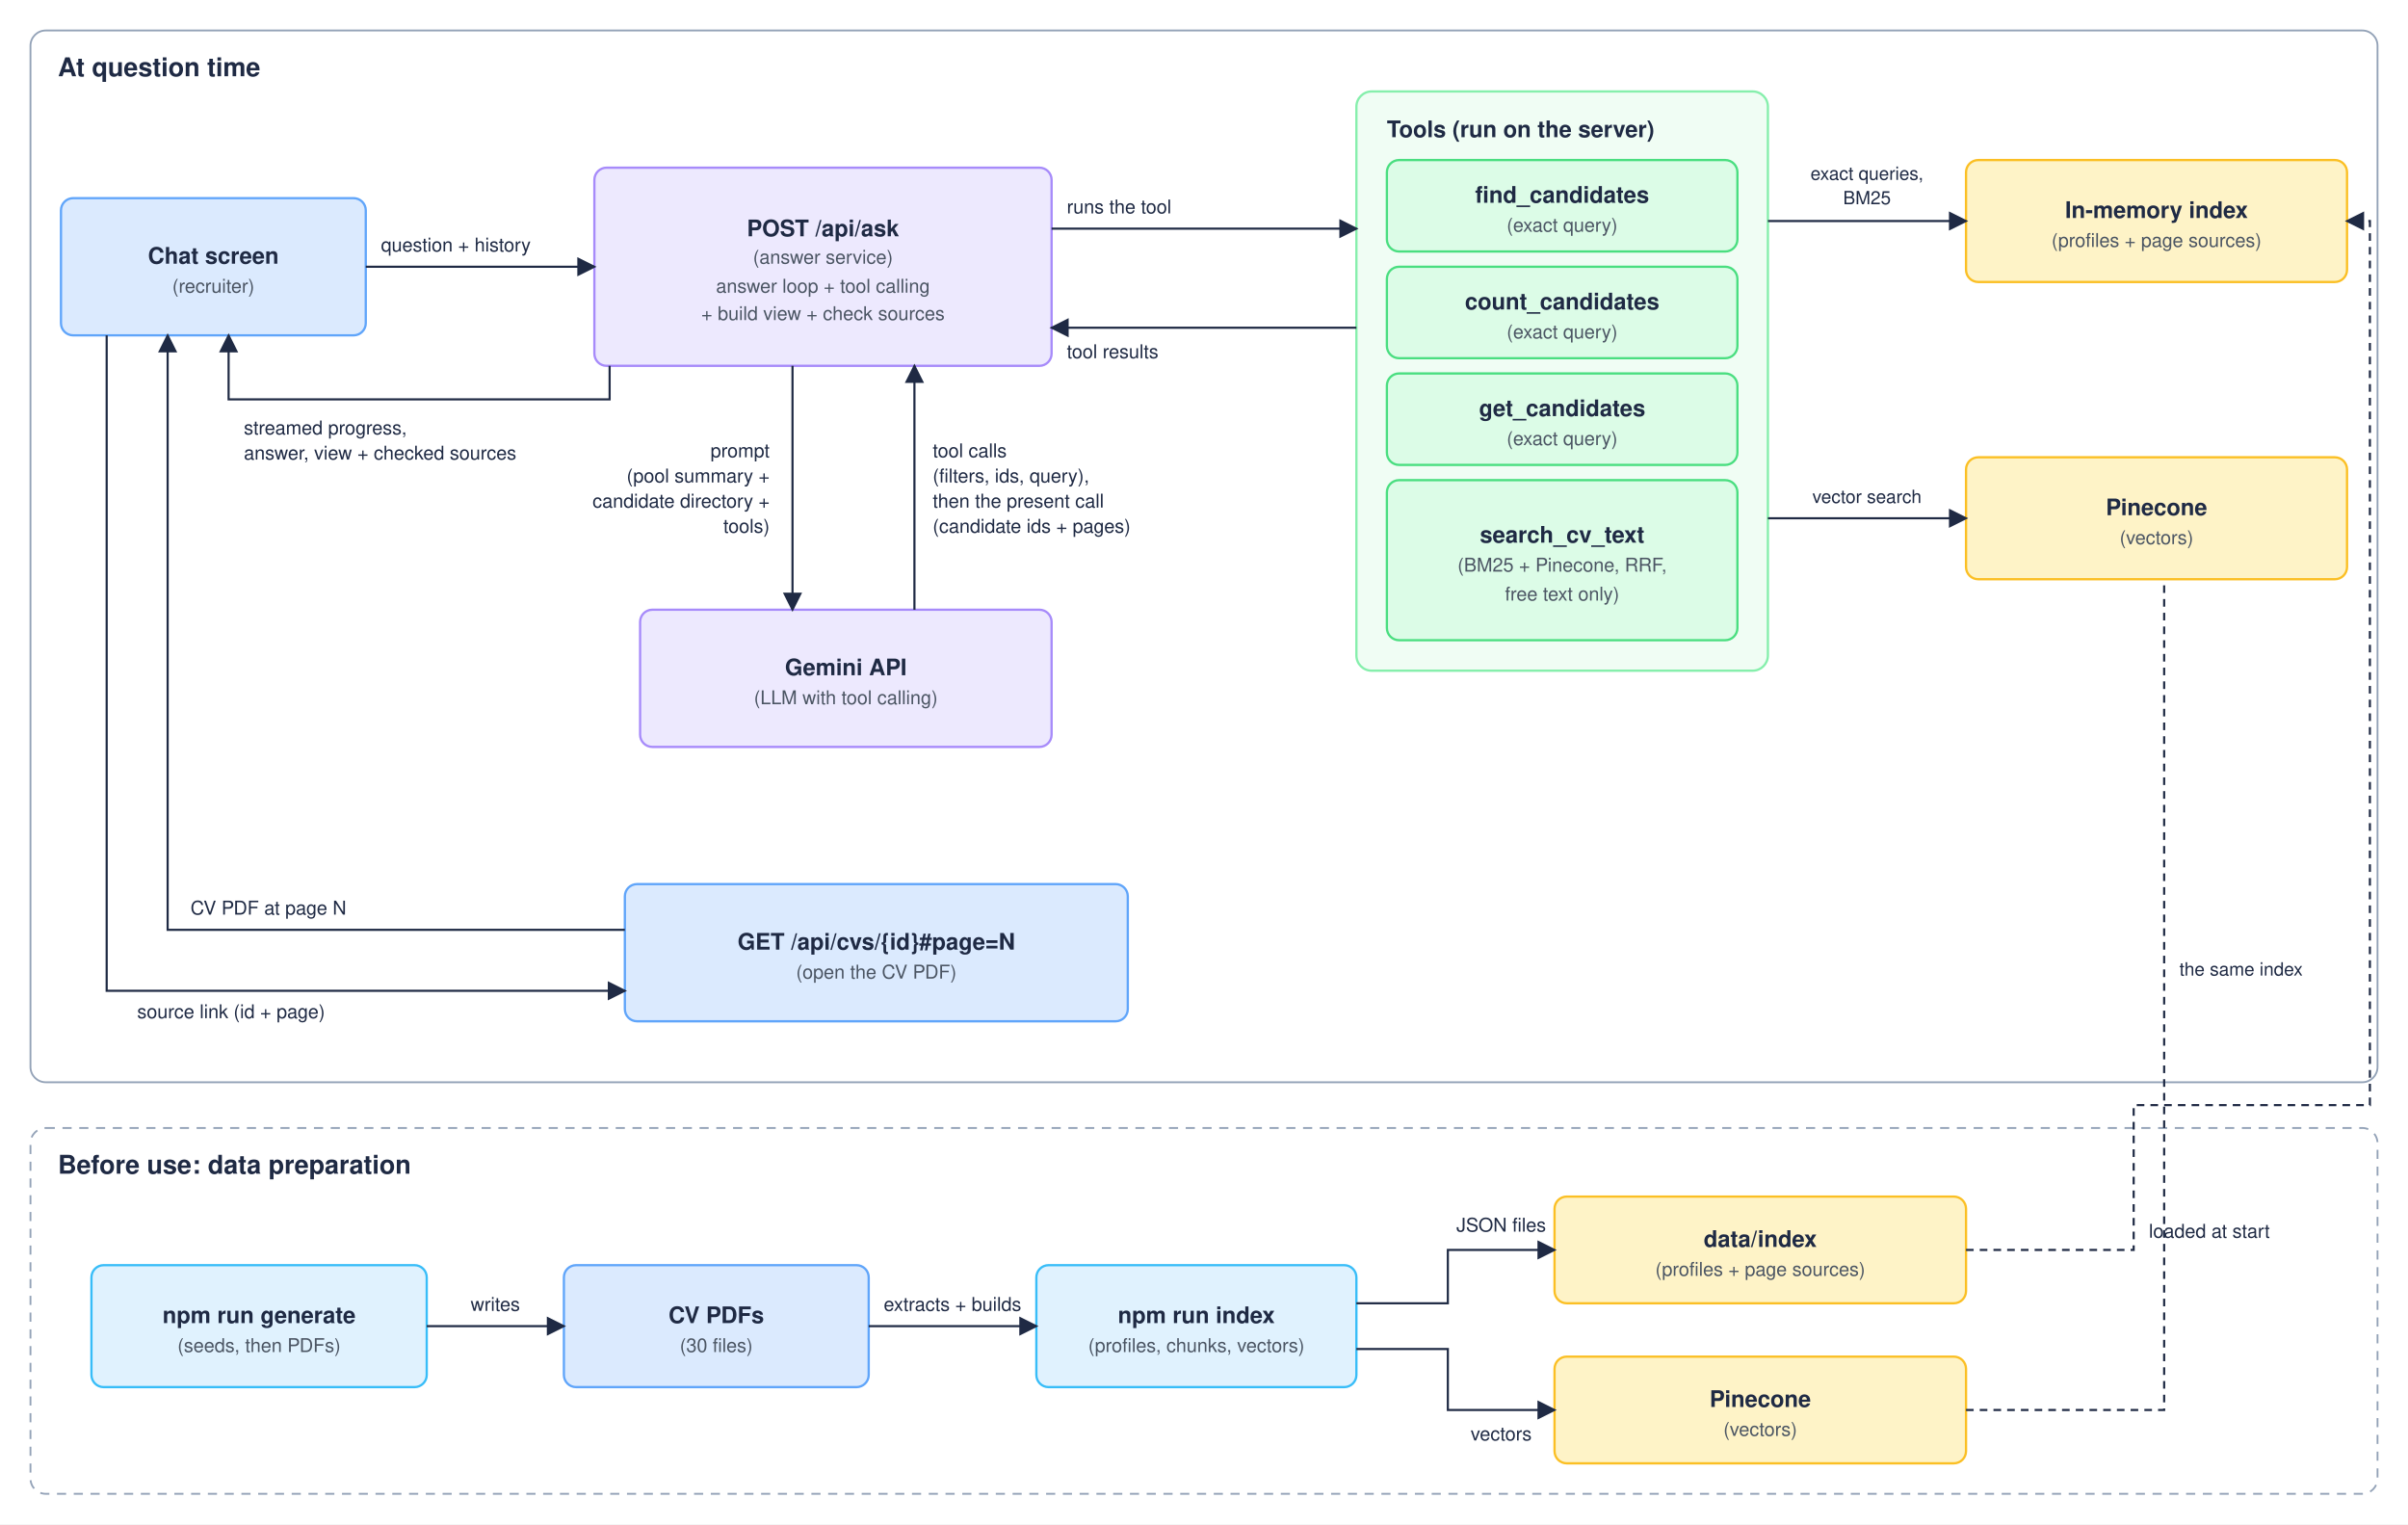
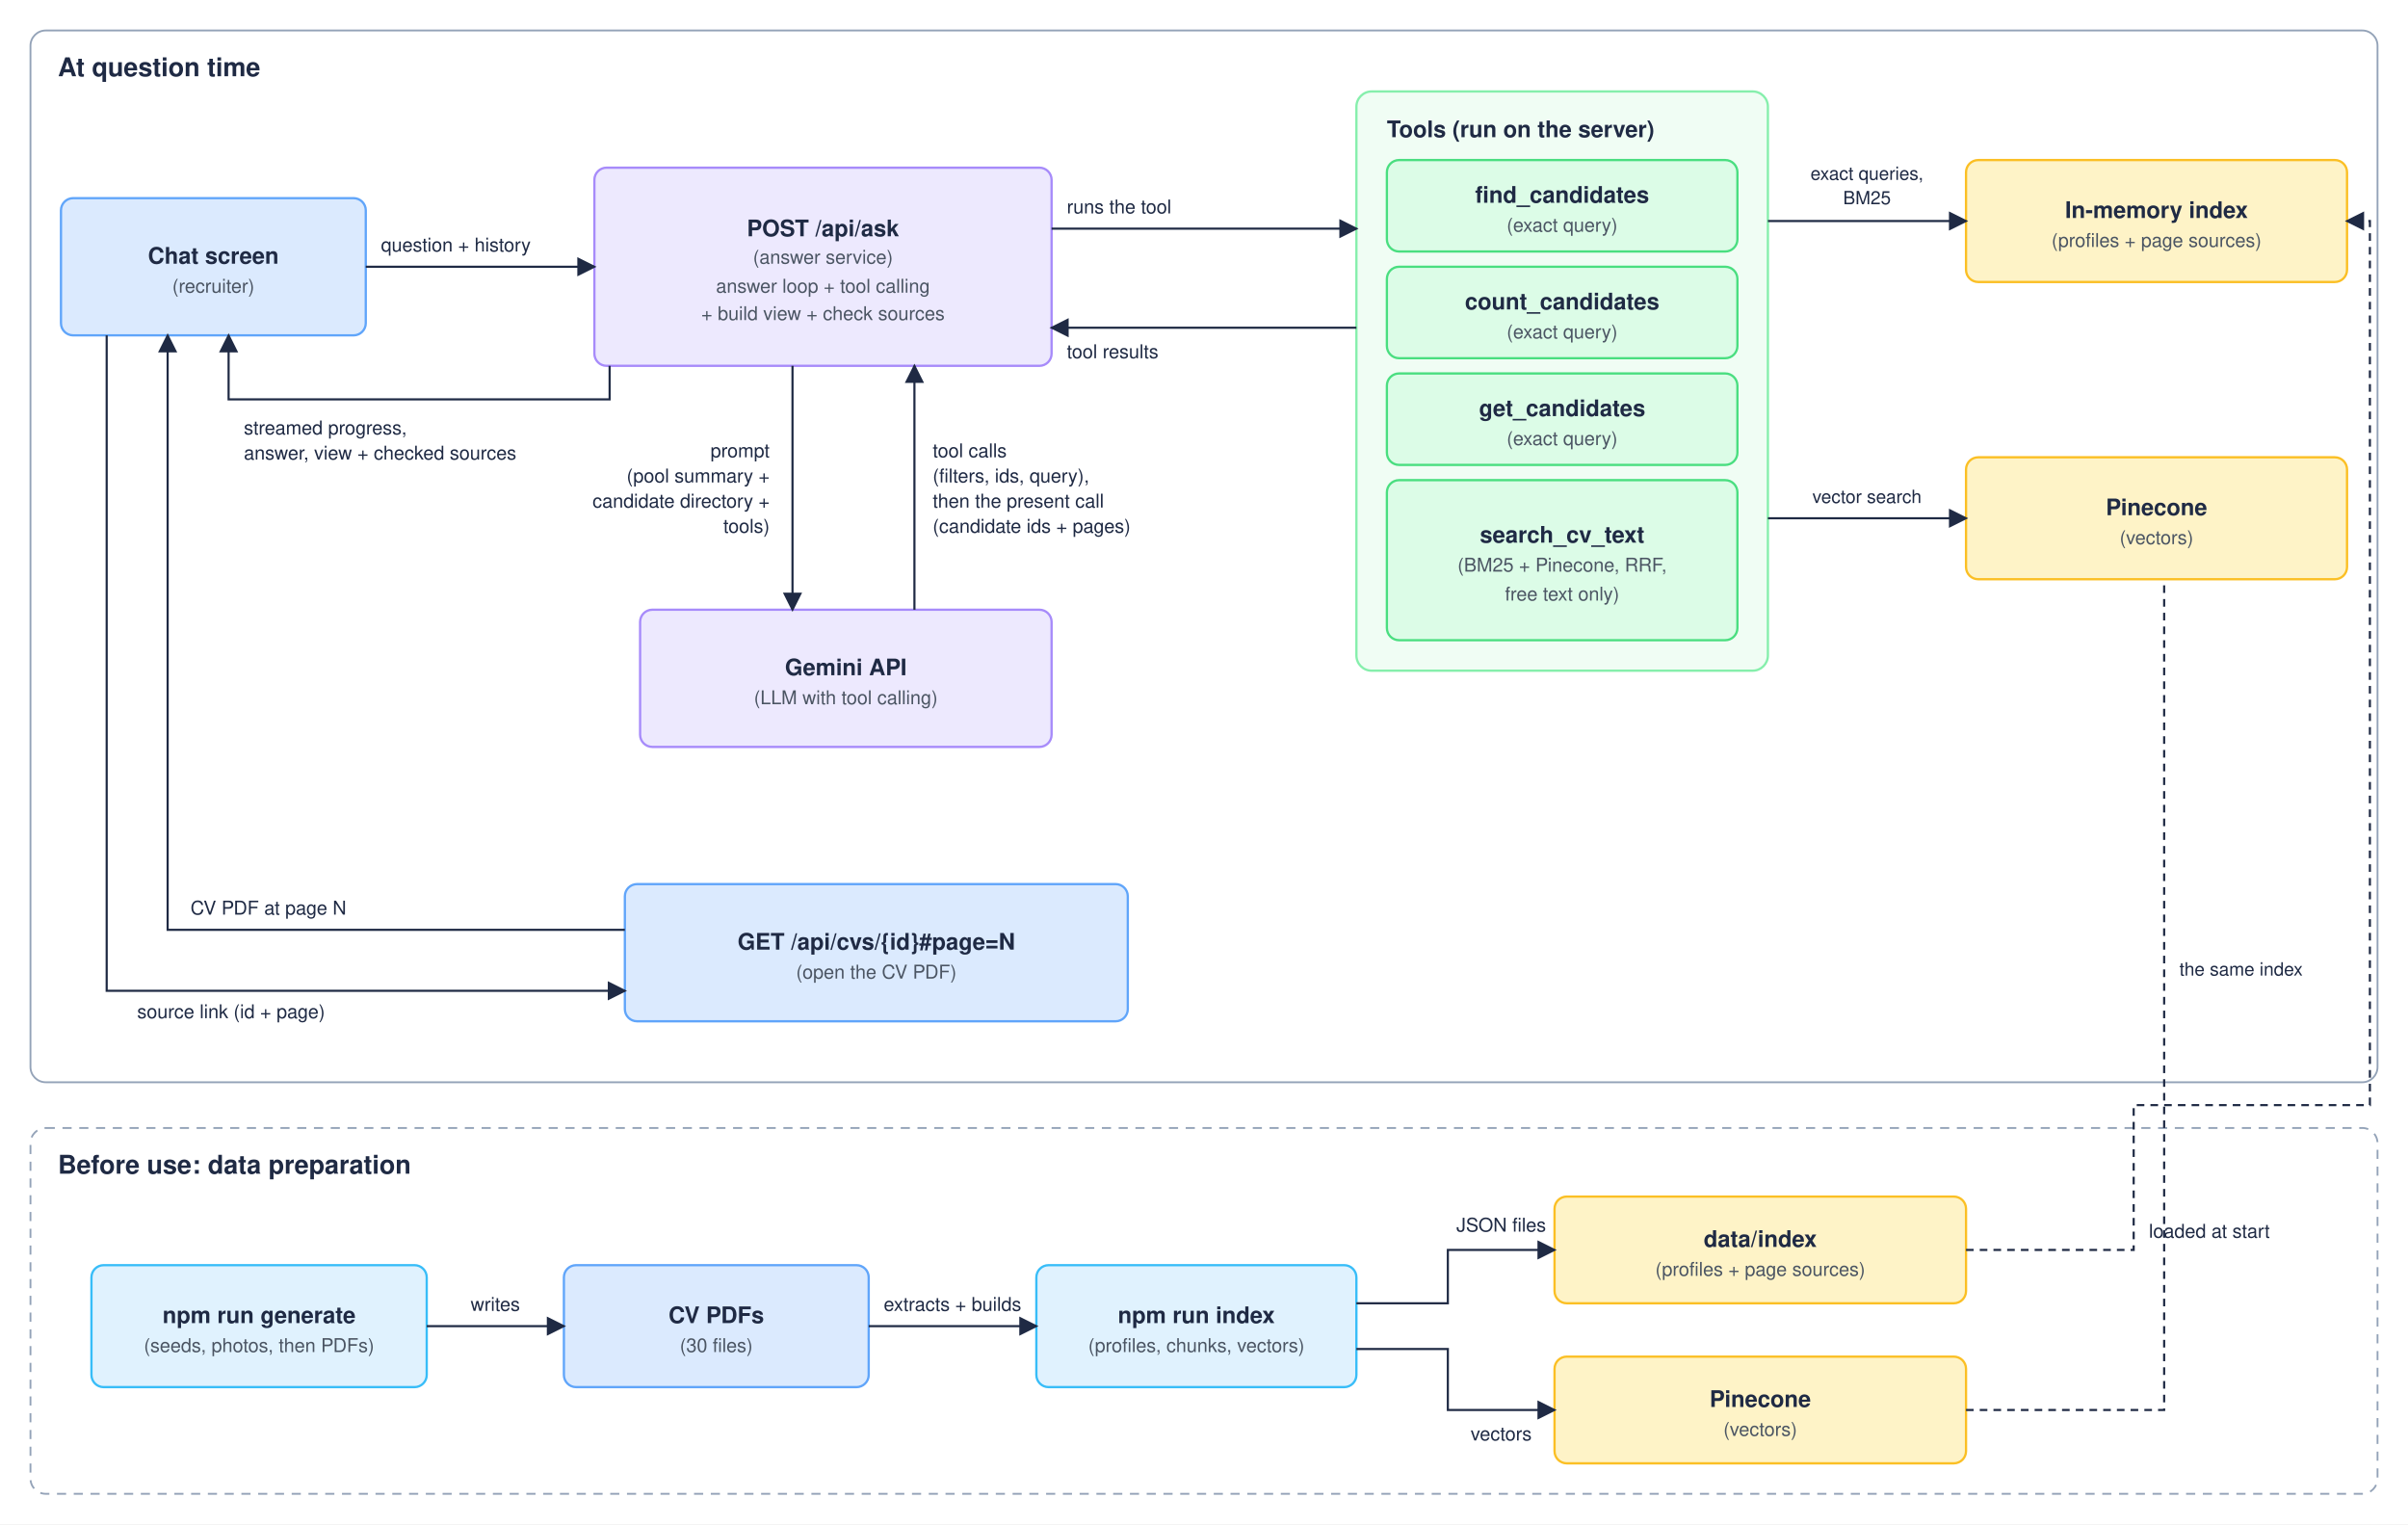
<svg xmlns="http://www.w3.org/2000/svg" width="1580" height="1000" viewBox="0 0 1580 1000" font-family="Helvetica, Arial, sans-serif">
  <defs>
    <marker id="head" markerWidth="9" markerHeight="9" refX="8" refY="4.5" orient="auto">
      <path d="M0,0 L9,4.5 L0,9 z" fill="#1f2a44" />
    </marker>
  </defs>
  <rect width="1580" height="1000" fill="#ffffff" />
  <rect x="20" y="20" width="1540" height="690" rx="10" fill="none" stroke="#94a3b8" stroke-width="1.2" />
  <text x="38" y="50" font-family="Helvetica, Arial, sans-serif" font-size="17" font-weight="600" fill="#1f2a44">At question time</text>
  <rect x="40" y="130" width="200" height="90" rx="8" fill="#dbeafe" stroke="#60a5fa" stroke-width="1.5" />
  <text x="140.0" y="173" text-anchor="middle" font-family="Helvetica, Arial, sans-serif" font-size="15" font-weight="600" fill="#1f2a44">Chat screen</text>
  <text x="140.0" y="192" text-anchor="middle" font-family="Helvetica, Arial, sans-serif" font-size="12.5" font-weight="400" fill="#4b5563">(recruiter)</text>
  <rect x="390" y="110" width="300" height="130" rx="8" fill="#ede9fe" stroke="#a78bfa" stroke-width="1.5" />
  <text x="540.0" y="155" text-anchor="middle" font-family="Helvetica, Arial, sans-serif" font-size="15" font-weight="600" fill="#1f2a44">POST /api/ask</text>
  <text x="540.0" y="173" text-anchor="middle" font-family="Helvetica, Arial, sans-serif" font-size="12.5" font-weight="400" fill="#4b5563">(answer service)</text>
  <text x="540.0" y="192" text-anchor="middle" font-family="Helvetica, Arial, sans-serif" font-size="12.5" font-weight="400" fill="#4b5563">answer loop + tool calling</text>
  <text x="540.0" y="210" text-anchor="middle" font-family="Helvetica, Arial, sans-serif" font-size="12.5" font-weight="400" fill="#4b5563">+ build view + check sources</text>
  <rect x="890" y="60" width="270" height="380" rx="10" fill="#f0fdf4" stroke="#86efac" stroke-width="1.5" />
  <text x="910" y="90" font-family="Helvetica, Arial, sans-serif" font-size="15" font-weight="600" fill="#1f2a44">Tools (run on the server)</text>
  <rect x="910" y="105" width="230" height="60" rx="8" fill="#dcfce7" stroke="#4ade80" stroke-width="1.5" />
  <text x="1025.0" y="133" text-anchor="middle" font-family="Helvetica, Arial, sans-serif" font-size="15" font-weight="600" fill="#1f2a44">find_candidates</text>
  <text x="1025.0" y="152" text-anchor="middle" font-family="Helvetica, Arial, sans-serif" font-size="12.5" font-weight="400" fill="#4b5563">(exact query)</text>
  <rect x="910" y="175" width="230" height="60" rx="8" fill="#dcfce7" stroke="#4ade80" stroke-width="1.5" />
  <text x="1025.0" y="203" text-anchor="middle" font-family="Helvetica, Arial, sans-serif" font-size="15" font-weight="600" fill="#1f2a44">count_candidates</text>
  <text x="1025.0" y="222" text-anchor="middle" font-family="Helvetica, Arial, sans-serif" font-size="12.5" font-weight="400" fill="#4b5563">(exact query)</text>
  <rect x="910" y="245" width="230" height="60" rx="8" fill="#dcfce7" stroke="#4ade80" stroke-width="1.5" />
  <text x="1025.0" y="273" text-anchor="middle" font-family="Helvetica, Arial, sans-serif" font-size="15" font-weight="600" fill="#1f2a44">get_candidates</text>
  <text x="1025.0" y="292" text-anchor="middle" font-family="Helvetica, Arial, sans-serif" font-size="12.5" font-weight="400" fill="#4b5563">(exact query)</text>
  <rect x="910" y="315" width="230" height="105" rx="8" fill="#dcfce7" stroke="#4ade80" stroke-width="1.5" />
  <text x="1025.0" y="356" text-anchor="middle" font-family="Helvetica, Arial, sans-serif" font-size="15" font-weight="600" fill="#1f2a44">search_cv_text</text>
  <text x="1025.0" y="375" text-anchor="middle" font-family="Helvetica, Arial, sans-serif" font-size="12.5" font-weight="400" fill="#4b5563">(BM25 + Pinecone, RRF,</text>
  <text x="1025.0" y="394" text-anchor="middle" font-family="Helvetica, Arial, sans-serif" font-size="12.5" font-weight="400" fill="#4b5563">free text only)</text>
  <rect x="1290" y="105" width="250" height="80" rx="8" fill="#fef3c7" stroke="#fbbf24" stroke-width="1.5" />
  <text x="1415.0" y="143" text-anchor="middle" font-family="Helvetica, Arial, sans-serif" font-size="15" font-weight="600" fill="#1f2a44">In-memory index</text>
  <text x="1415.0" y="162" text-anchor="middle" font-family="Helvetica, Arial, sans-serif" font-size="12.5" font-weight="400" fill="#4b5563">(profiles + page sources)</text>
  <rect x="1290" y="300" width="250" height="80" rx="8" fill="#fef3c7" stroke="#fbbf24" stroke-width="1.5" />
  <text x="1415.0" y="338" text-anchor="middle" font-family="Helvetica, Arial, sans-serif" font-size="15" font-weight="600" fill="#1f2a44">Pinecone</text>
  <text x="1415.0" y="357" text-anchor="middle" font-family="Helvetica, Arial, sans-serif" font-size="12.5" font-weight="400" fill="#4b5563">(vectors)</text>
  <rect x="420" y="400" width="270" height="90" rx="8" fill="#ede9fe" stroke="#a78bfa" stroke-width="1.5" />
  <text x="555.0" y="443" text-anchor="middle" font-family="Helvetica, Arial, sans-serif" font-size="15" font-weight="600" fill="#1f2a44">Gemini API</text>
  <text x="555.0" y="462" text-anchor="middle" font-family="Helvetica, Arial, sans-serif" font-size="12.5" font-weight="400" fill="#4b5563">(LLM with tool calling)</text>
  <rect x="410" y="580" width="330" height="90" rx="8" fill="#dbeafe" stroke="#60a5fa" stroke-width="1.5" />
  <text x="575.0" y="623" text-anchor="middle" font-family="Helvetica, Arial, sans-serif" font-size="15" font-weight="600" fill="#1f2a44">GET /api/cvs/{id}#page=N</text>
  <text x="575.0" y="642" text-anchor="middle" font-family="Helvetica, Arial, sans-serif" font-size="12.5" font-weight="400" fill="#4b5563">(open the CV PDF)</text>
  <path d="M 240 175 L 390 175" fill="none" stroke="#1f2a44" stroke-width="1.4" marker-end="url(#head)" />
  <text x="250" y="165.0" text-anchor="start" font-family="Helvetica, Arial, sans-serif" font-size="12.5" fill="#1f2a44">question + history</text>
  <path d="M 400 240 L 400 262 L 150 262 L 150 220" fill="none" stroke="#1f2a44" stroke-width="1.4" marker-end="url(#head)" />
  <text x="160" y="285.0" text-anchor="start" font-family="Helvetica, Arial, sans-serif" font-size="12.5" fill="#1f2a44">streamed progress,</text>
  <text x="160" y="301.5" text-anchor="start" font-family="Helvetica, Arial, sans-serif" font-size="12.5" fill="#1f2a44">answer, view + checked sources</text>
  <path d="M 520 240 L 520 400" fill="none" stroke="#1f2a44" stroke-width="1.4" marker-end="url(#head)" />
  <text x="505" y="300.0" text-anchor="end" font-family="Helvetica, Arial, sans-serif" font-size="12.5" fill="#1f2a44">prompt</text>
  <text x="505" y="316.5" text-anchor="end" font-family="Helvetica, Arial, sans-serif" font-size="12.5" fill="#1f2a44">(pool summary +</text>
  <text x="505" y="333.0" text-anchor="end" font-family="Helvetica, Arial, sans-serif" font-size="12.5" fill="#1f2a44">candidate directory +</text>
  <text x="505" y="349.5" text-anchor="end" font-family="Helvetica, Arial, sans-serif" font-size="12.5" fill="#1f2a44">tools)</text>
  <path d="M 600 400 L 600 240" fill="none" stroke="#1f2a44" stroke-width="1.4" marker-end="url(#head)" />
  <text x="612" y="300.0" text-anchor="start" font-family="Helvetica, Arial, sans-serif" font-size="12.5" fill="#1f2a44">tool calls</text>
  <text x="612" y="316.5" text-anchor="start" font-family="Helvetica, Arial, sans-serif" font-size="12.5" fill="#1f2a44">(filters, ids, query),</text>
  <text x="612" y="333.0" text-anchor="start" font-family="Helvetica, Arial, sans-serif" font-size="12.5" fill="#1f2a44">then the present call</text>
  <text x="612" y="349.5" text-anchor="start" font-family="Helvetica, Arial, sans-serif" font-size="12.5" fill="#1f2a44">(candidate ids + pages)</text>
  <path d="M 690 150 L 890 150" fill="none" stroke="#1f2a44" stroke-width="1.4" marker-end="url(#head)" />
  <text x="700" y="140.0" text-anchor="start" font-family="Helvetica, Arial, sans-serif" font-size="12.5" fill="#1f2a44">runs the tool</text>
  <path d="M 890 215 L 690 215" fill="none" stroke="#1f2a44" stroke-width="1.4" marker-end="url(#head)" />
  <text x="700" y="235.0" text-anchor="start" font-family="Helvetica, Arial, sans-serif" font-size="12.5" fill="#1f2a44">tool results</text>
  <path d="M 1160 145 L 1290 145" fill="none" stroke="#1f2a44" stroke-width="1.4" marker-end="url(#head)" />
  <text x="1225" y="118" text-anchor="middle" font-family="Helvetica, Arial, sans-serif" font-size="12" fill="#1f2a44">exact queries,</text>
  <text x="1225" y="134" text-anchor="middle" font-family="Helvetica, Arial, sans-serif" font-size="12" fill="#1f2a44">BM25</text>
  <path d="M 1160 340 L 1290 340" fill="none" stroke="#1f2a44" stroke-width="1.4" marker-end="url(#head)" />
  <text x="1225" y="330" text-anchor="middle" font-family="Helvetica, Arial, sans-serif" font-size="12" fill="#1f2a44">vector search</text>
  <path d="M 70 220 L 70 650 L 410 650" fill="none" stroke="#1f2a44" stroke-width="1.4" marker-end="url(#head)" />
  <text x="90" y="668.0" text-anchor="start" font-family="Helvetica, Arial, sans-serif" font-size="12.5" fill="#1f2a44">source link (id + page)</text>
  <path d="M 410 610 L 110 610 L 110 220" fill="none" stroke="#1f2a44" stroke-width="1.4" marker-end="url(#head)" />
  <text x="125" y="600.0" text-anchor="start" font-family="Helvetica, Arial, sans-serif" font-size="12.5" fill="#1f2a44">CV PDF at page N</text>
  <rect x="20" y="740" width="1540" height="240" rx="10" fill="none" stroke="#94a3b8" stroke-width="1.2" stroke-dasharray="6 5" />
  <text x="38" y="770" font-family="Helvetica, Arial, sans-serif" font-size="17" font-weight="600" fill="#1f2a44">Before use: data preparation</text>
  <rect x="60" y="830" width="220" height="80" rx="8" fill="#e0f2fe" stroke="#38bdf8" stroke-width="1.5" />
  <text x="170.0" y="868" text-anchor="middle" font-family="Helvetica, Arial, sans-serif" font-size="15" font-weight="600" fill="#1f2a44">npm run generate</text>
-   <text x="170.0" y="887" text-anchor="middle" font-family="Helvetica, Arial, sans-serif" font-size="12.5" font-weight="400" fill="#4b5563">(seeds, then PDFs)</text>
+   <text x="170.0" y="887" text-anchor="middle" font-family="Helvetica, Arial, sans-serif" font-size="12.5" font-weight="400" fill="#4b5563">(seeds, photos, then PDFs)</text>
  <rect x="370" y="830" width="200" height="80" rx="8" fill="#dbeafe" stroke="#60a5fa" stroke-width="1.5" />
  <text x="470.0" y="868" text-anchor="middle" font-family="Helvetica, Arial, sans-serif" font-size="15" font-weight="600" fill="#1f2a44">CV PDFs</text>
  <text x="470.0" y="887" text-anchor="middle" font-family="Helvetica, Arial, sans-serif" font-size="12.5" font-weight="400" fill="#4b5563">(30 files)</text>
  <rect x="680" y="830" width="210" height="80" rx="8" fill="#e0f2fe" stroke="#38bdf8" stroke-width="1.5" />
  <text x="785.0" y="868" text-anchor="middle" font-family="Helvetica, Arial, sans-serif" font-size="15" font-weight="600" fill="#1f2a44">npm run index</text>
  <text x="785.0" y="887" text-anchor="middle" font-family="Helvetica, Arial, sans-serif" font-size="12.5" font-weight="400" fill="#4b5563">(profiles, chunks, vectors)</text>
  <rect x="1020" y="785" width="270" height="70" rx="8" fill="#fef3c7" stroke="#fbbf24" stroke-width="1.5" />
  <text x="1155.0" y="818" text-anchor="middle" font-family="Helvetica, Arial, sans-serif" font-size="15" font-weight="600" fill="#1f2a44">data/index</text>
  <text x="1155.0" y="837" text-anchor="middle" font-family="Helvetica, Arial, sans-serif" font-size="12.5" font-weight="400" fill="#4b5563">(profiles + page sources)</text>
  <rect x="1020" y="890" width="270" height="70" rx="8" fill="#fef3c7" stroke="#fbbf24" stroke-width="1.5" />
  <text x="1155.0" y="923" text-anchor="middle" font-family="Helvetica, Arial, sans-serif" font-size="15" font-weight="600" fill="#1f2a44">Pinecone</text>
  <text x="1155.0" y="942" text-anchor="middle" font-family="Helvetica, Arial, sans-serif" font-size="12.5" font-weight="400" fill="#4b5563">(vectors)</text>
  <path d="M 280 870 L 370 870" fill="none" stroke="#1f2a44" stroke-width="1.4" marker-end="url(#head)" />
  <text x="325" y="860.0" text-anchor="middle" font-family="Helvetica, Arial, sans-serif" font-size="12.5" fill="#1f2a44">writes</text>
  <path d="M 570 870 L 680 870" fill="none" stroke="#1f2a44" stroke-width="1.4" marker-end="url(#head)" />
  <text x="625" y="860.0" text-anchor="middle" font-family="Helvetica, Arial, sans-serif" font-size="12.5" fill="#1f2a44">extracts + builds</text>
  <path d="M 890 855 L 950 855 L 950 820 L 1020 820" fill="none" stroke="#1f2a44" stroke-width="1.4" marker-end="url(#head)" />
  <text x="985" y="808.0" text-anchor="middle" font-family="Helvetica, Arial, sans-serif" font-size="12.5" fill="#1f2a44">JSON files</text>
  <path d="M 890 885 L 950 885 L 950 925 L 1020 925" fill="none" stroke="#1f2a44" stroke-width="1.4" marker-end="url(#head)" />
  <text x="985" y="945.0" text-anchor="middle" font-family="Helvetica, Arial, sans-serif" font-size="12.5" fill="#1f2a44">vectors</text>
  <path d="M 1290 820 L 1400 820 L 1400 725 L 1555 725 L 1555 145 L 1540 145" fill="none" stroke="#1f2a44" stroke-width="1.4" stroke-dasharray="5 4" marker-end="url(#head)" />
  <text x="1410" y="812.0" text-anchor="start" font-family="Helvetica, Arial, sans-serif" font-size="12.5" fill="#1f2a44">loaded at start</text>
  <path d="M 1290 925 L 1420 925 L 1420 380" fill="none" stroke="#1f2a44" stroke-width="1.4" stroke-dasharray="5 4" />
  <text x="1430" y="640" text-anchor="start" font-family="Helvetica, Arial, sans-serif" font-size="12" fill="#1f2a44">the same index</text>
</svg>
